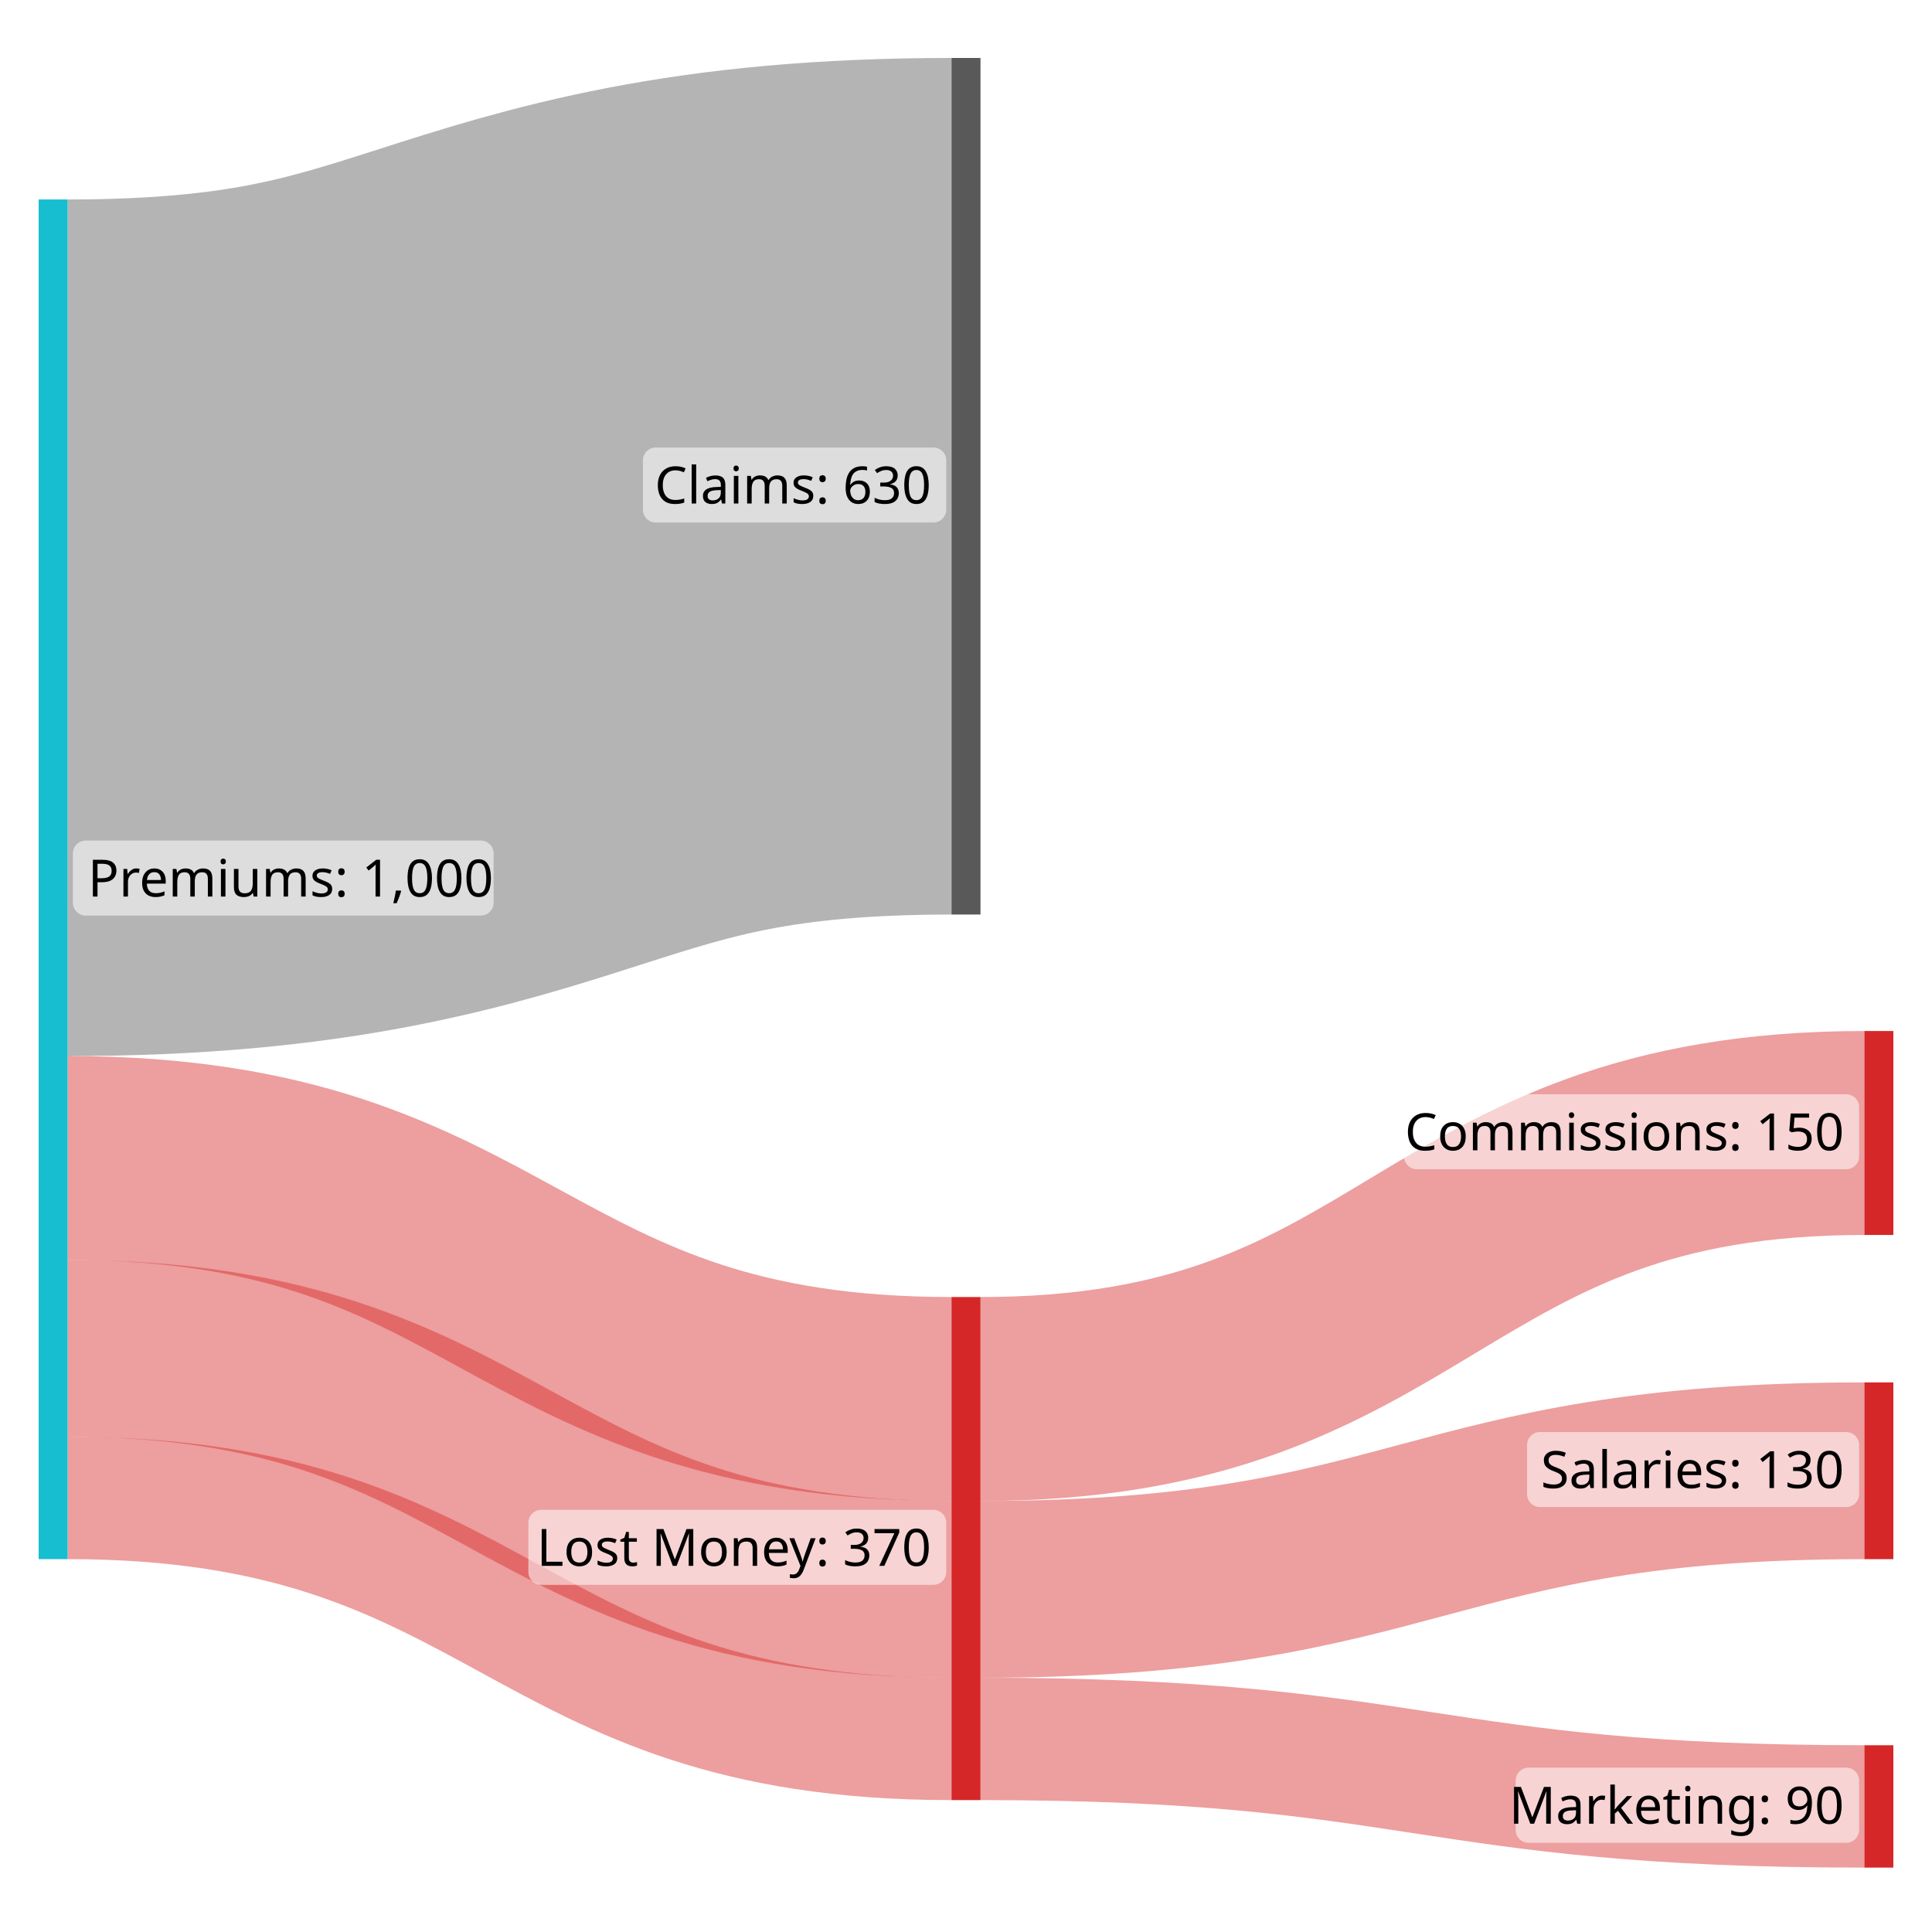
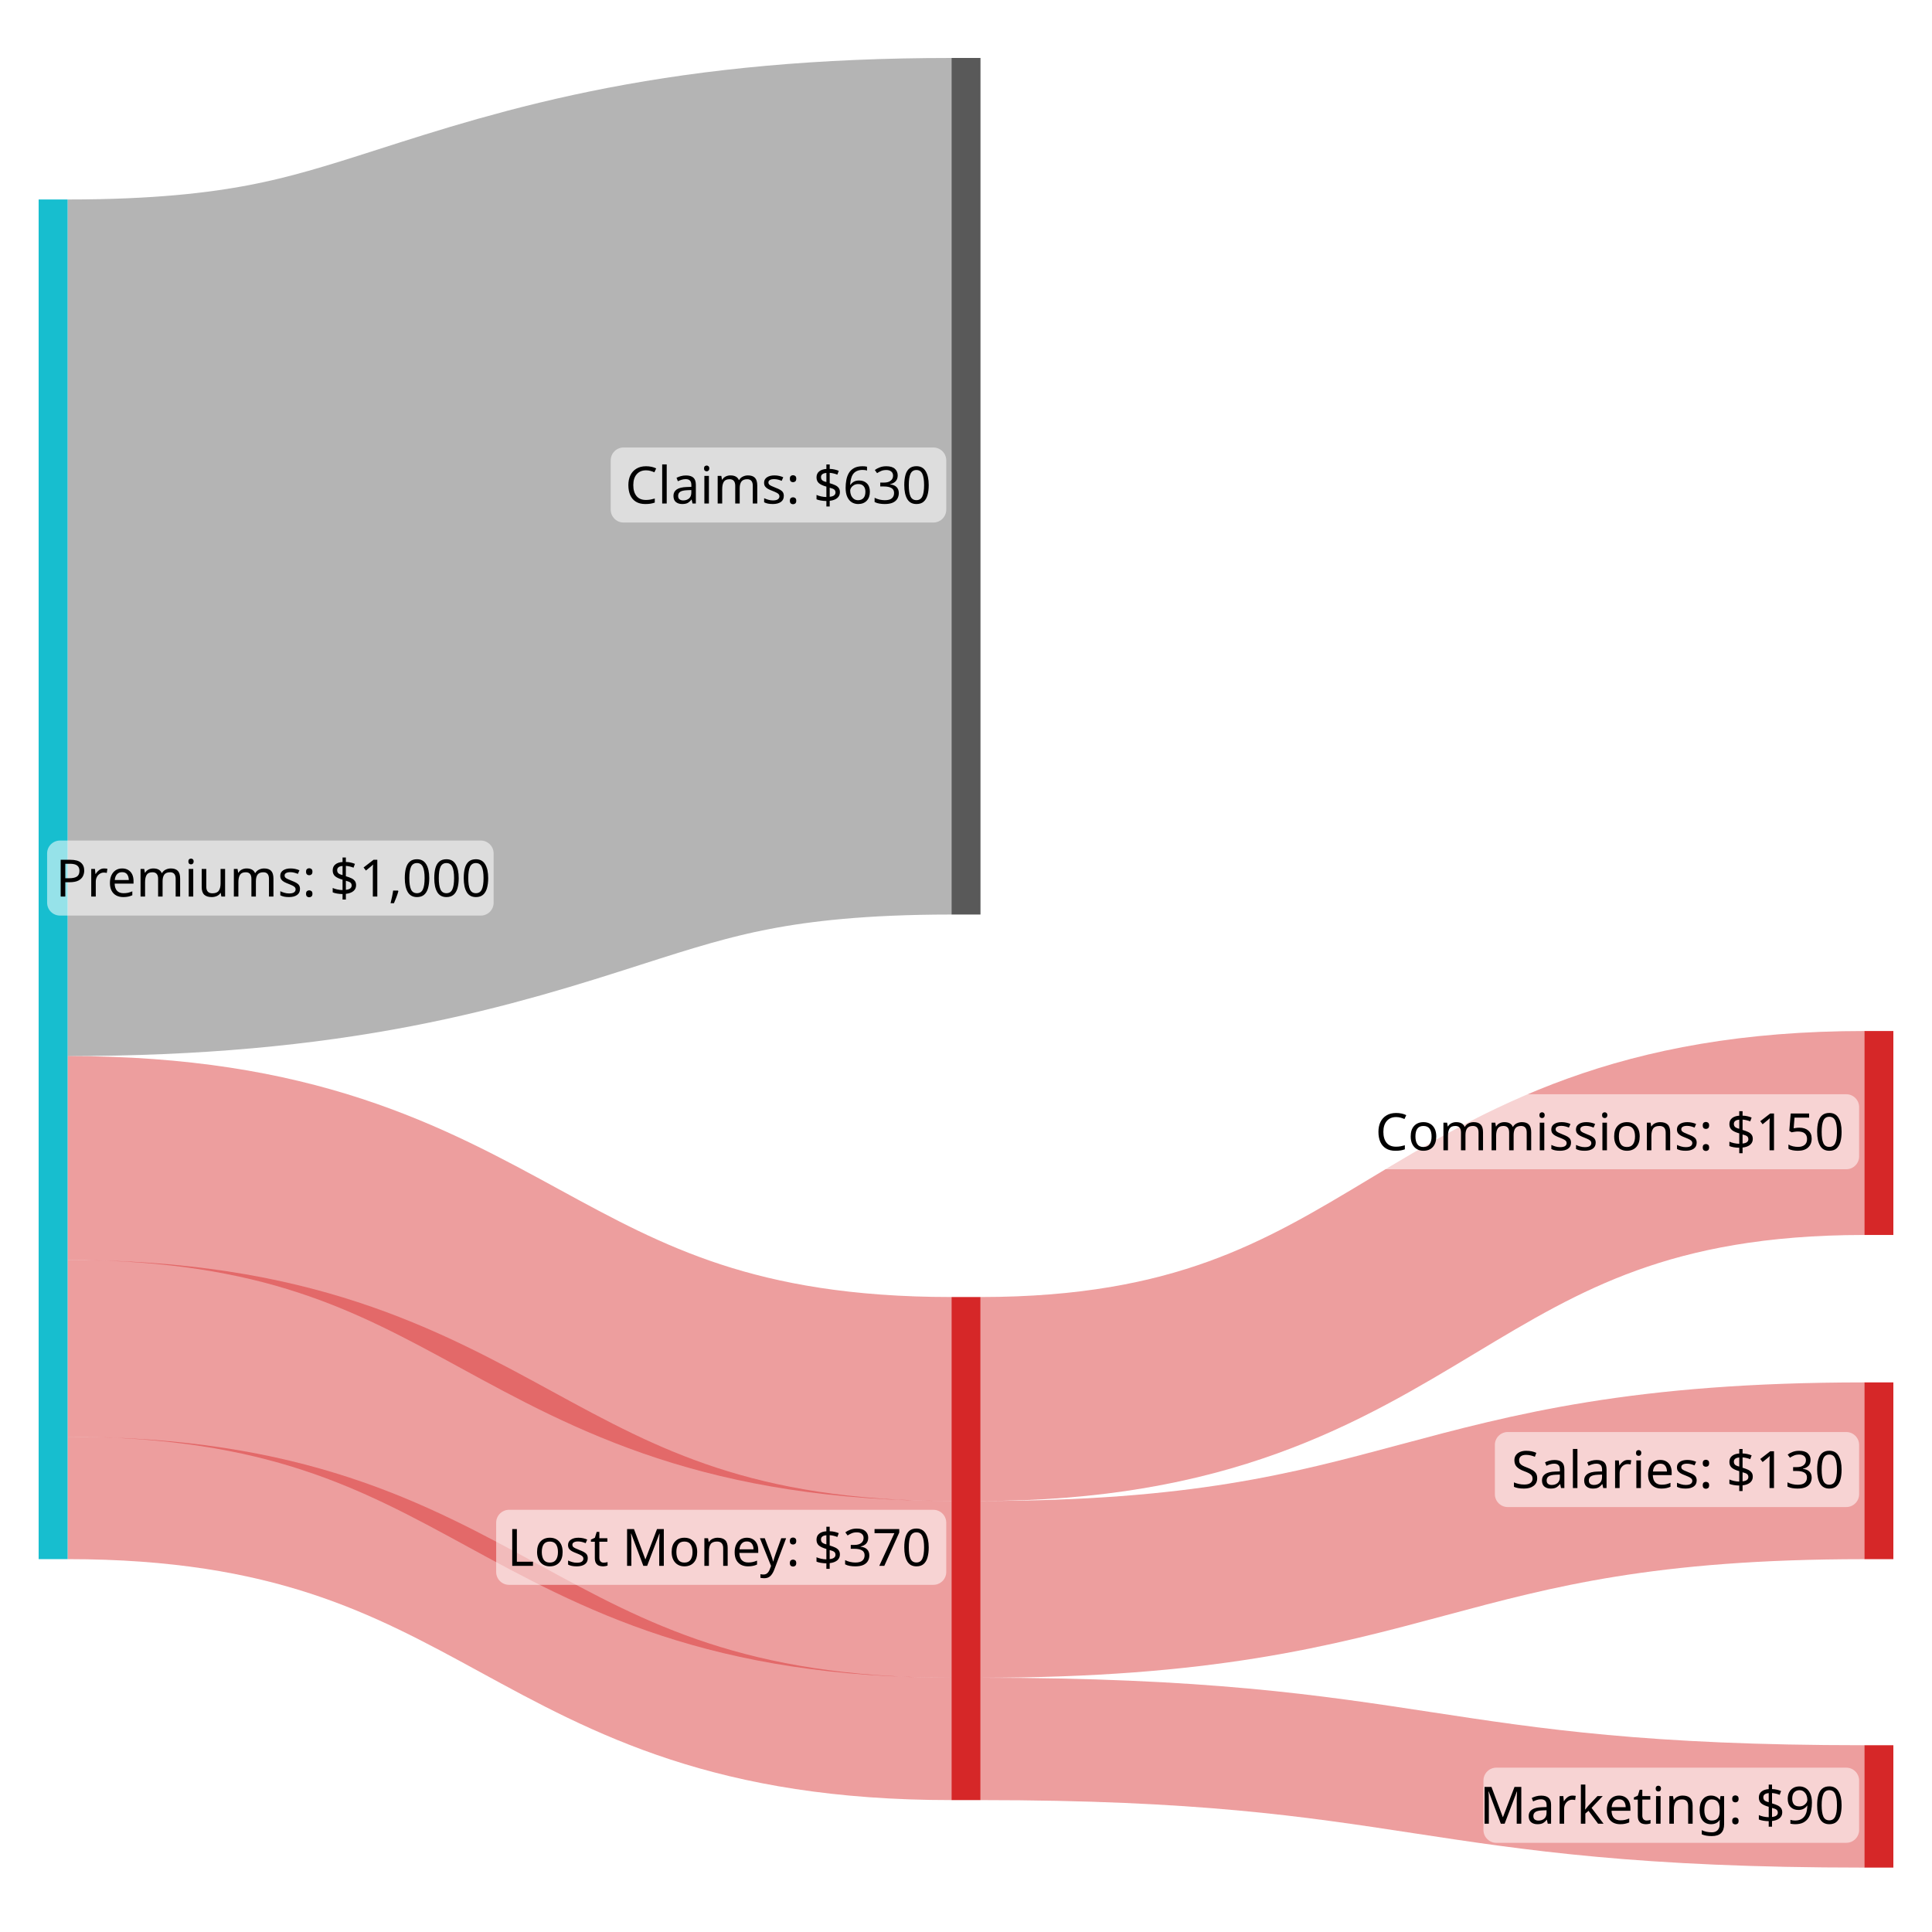
<svg xmlns="http://www.w3.org/2000/svg" height="600" width="600">
  <rect height="600" width="600" fill="white" />
  <g transform="translate(12,18)">
    <g id="sankey_flows">
      <path id="flow0" d="M9 176.96C146.25 176.96 146.25 133.009 283.5 133.009" fill="none" stroke-width="266.017" stroke="#595959" opacity="0.45" />
      <path id="flow1" d="M9 341.638C146.25 341.638 146.25 416.474 283.5 416.474" fill="none" stroke-width="63.337" stroke="#d62728" opacity="0.45" />
      <path id="flow4" d="M292.5 416.474C429.75 416.474 429.75 333.861 567 333.861" fill="none" stroke-width="63.337" stroke="#d62728" opacity="0.45" />
      <path id="flow2" d="M9 400.753C146.25 400.753 146.25 475.589 283.5 475.589" fill="none" stroke-width="54.892" stroke="#d62728" opacity="0.45" />
      <path id="flow5" d="M292.5 475.589C429.75 475.589 429.75 438.764 567 438.764" fill="none" stroke-width="54.892" stroke="#d62728" opacity="0.45" />
      <path id="flow3" d="M9 447.2C146.25 447.2 146.25 522.036 283.5 522.036" fill="none" stroke-width="38.002" stroke="#d62728" opacity="0.45" />
      <path id="flow6" d="M292.5 522.036C429.75 522.036 429.75 542.999 567 542.999" fill="none" stroke-width="38.002" stroke="#d62728" opacity="0.45" />
    </g>
    <g id="sankey_nodes">
      <g class="node">
        <rect id="r0" class="for_r0" x="0" y="43.951" height="422.25" width="9" fill="#17becf" fill-opacity="1" />
      </g>
      <g class="node">
        <rect id="r1" class="for_r1" x="283.5" y="0" height="266.017" width="9" fill="#595959" fill-opacity="1" />
      </g>
      <g class="node">
        <rect id="r2" class="for_r2" x="283.5" y="384.805" height="156.232" width="9" fill="#d62728" fill-opacity="1" />
      </g>
      <g class="node">
        <rect id="r3" class="for_r3" x="567" y="168.192" height="63.337" width="9" fill="#d62728" fill-opacity="1" transform="translate(0,134)" />
      </g>
      <g class="node">
        <rect id="r4" class="for_r4" x="567" y="350.317" height="54.892" width="9" fill="#d62728" fill-opacity="1" transform="translate(0,61)" />
      </g>
      <g class="node">
        <rect id="r5" class="for_r5" x="567" y="523.997" height="38.002" width="9" fill="#d62728" fill-opacity="1" />
      </g>
    </g>
    <g id="sankey_labels" font-family="sans-serif" font-size="16px" font-weight="400" fill="#000000">
-       <rect id="label0_bg" class="for_r0" x="10.633" y="243.041" width="130.667" height="23.3" rx="4" fill="#fff" fill-opacity="0.55" stroke="none" stroke-width="0" stroke-opacity="0" />
-       <text id="label0" class="for_r0" text-anchor="start" x="15.298" y="255.076" dy="5.365">Premiums: 1,000</text>
-       <rect id="label1_bg" class="for_r1" x="187.661" y="120.974" width="94.206" height="23.3" rx="4" fill="#fff" fill-opacity="0.55" stroke="none" stroke-width="0" stroke-opacity="0" />
-       <text id="label1" class="for_r1" text-anchor="end" x="277.202" y="133.009" dy="5.365">Claims: 630</text>
-       <rect id="label2_bg" class="for_r2" x="152.091" y="450.886" width="129.776" height="23.3" rx="4" fill="#fff" fill-opacity="0.55" stroke="none" stroke-width="0" stroke-opacity="0" />
-       <text id="label2" class="for_r2" text-anchor="end" x="277.202" y="462.921" dy="5.365">Lost Money: 370</text>
-       <rect id="label3_bg" class="for_r3" x="424.036" y="187.826" width="141.331" height="23.3" rx="4" fill="#fff" fill-opacity="0.55" stroke="none" stroke-width="0" stroke-opacity="0" transform="translate(0,134)" />
-       <text id="label3" class="for_r3" text-anchor="end" x="560.702" y="199.861" dy="5.365" transform="translate(0,134)">Commissions: 150</text>
-       <rect id="label4_bg" class="for_r4" x="462.247" y="365.729" width="103.12" height="23.3" rx="4" fill="#fff" fill-opacity="0.55" stroke="none" stroke-width="0" stroke-opacity="0" transform="translate(0,61)" />
-       <text id="label4" class="for_r4" text-anchor="end" x="560.702" y="377.764" dy="5.365" transform="translate(0,61)">Salaries: 130</text>
-       <rect id="label5_bg" class="for_r5" x="458.7" y="530.964" width="106.667" height="23.339" rx="4" fill="#fff" fill-opacity="0.55" stroke="none" stroke-width="0" stroke-opacity="0" />
-       <text id="label5" class="for_r5" text-anchor="end" x="560.702" y="542.999" dy="5.365">Marketing: 90</text>
+       <rect id="label0_bg" class="for_r0" x="2.633" y="243.041" width="138.667" height="23.3" rx="4" fill="#fff" fill-opacity="0.55" stroke="none" stroke-width="0" stroke-opacity="0" />
+       <text id="label0" class="for_r0" text-anchor="start" x="5.298" y="255.076" dy="5.365">Premiums: $1,000</text>
+       <rect id="label1_bg" class="for_r1" x="177.661" y="120.974" width="104.206" height="23.3" rx="4" fill="#fff" fill-opacity="0.55" stroke="none" stroke-width="0" stroke-opacity="0" />
+       <text id="label1" class="for_r1" text-anchor="end" x="277.202" y="133.009" dy="5.365">Claims: $630</text>
+       <rect id="label2_bg" class="for_r2" x="142.091" y="450.886" width="139.776" height="23.3" rx="4" fill="#fff" fill-opacity="0.55" stroke="none" stroke-width="0" stroke-opacity="0" />
+       <text id="label2" class="for_r2" text-anchor="end" x="277.202" y="462.921" dy="5.365">Lost Money: $370</text>
+       <rect id="label3_bg" class="for_r3" x="414.036" y="187.826" width="151.331" height="23.3" rx="4" fill="#fff" fill-opacity="0.55" stroke="none" stroke-width="0" stroke-opacity="0" transform="translate(0,134)" />
+       <text id="label3" class="for_r3" text-anchor="end" x="560.702" y="199.861" dy="5.365" transform="translate(0,134)">Commissions: $150</text>
+       <rect id="label4_bg" class="for_r4" x="452.247" y="365.729" width="113.12" height="23.3" rx="4" fill="#fff" fill-opacity="0.55" stroke="none" stroke-width="0" stroke-opacity="0" transform="translate(0,61)" />
+       <text id="label4" class="for_r4" text-anchor="end" x="560.702" y="377.764" dy="5.365" transform="translate(0,61)">Salaries: $130</text>
+       <rect id="label5_bg" class="for_r5" x="448.7" y="530.964" width="116.667" height="23.339" rx="4" fill="#fff" fill-opacity="0.55" stroke="none" stroke-width="0" stroke-opacity="0" />
+       <text id="label5" class="for_r5" text-anchor="end" x="560.702" y="542.999" dy="5.365">Marketing: $90</text>
    </g>
  </g>
</svg>
